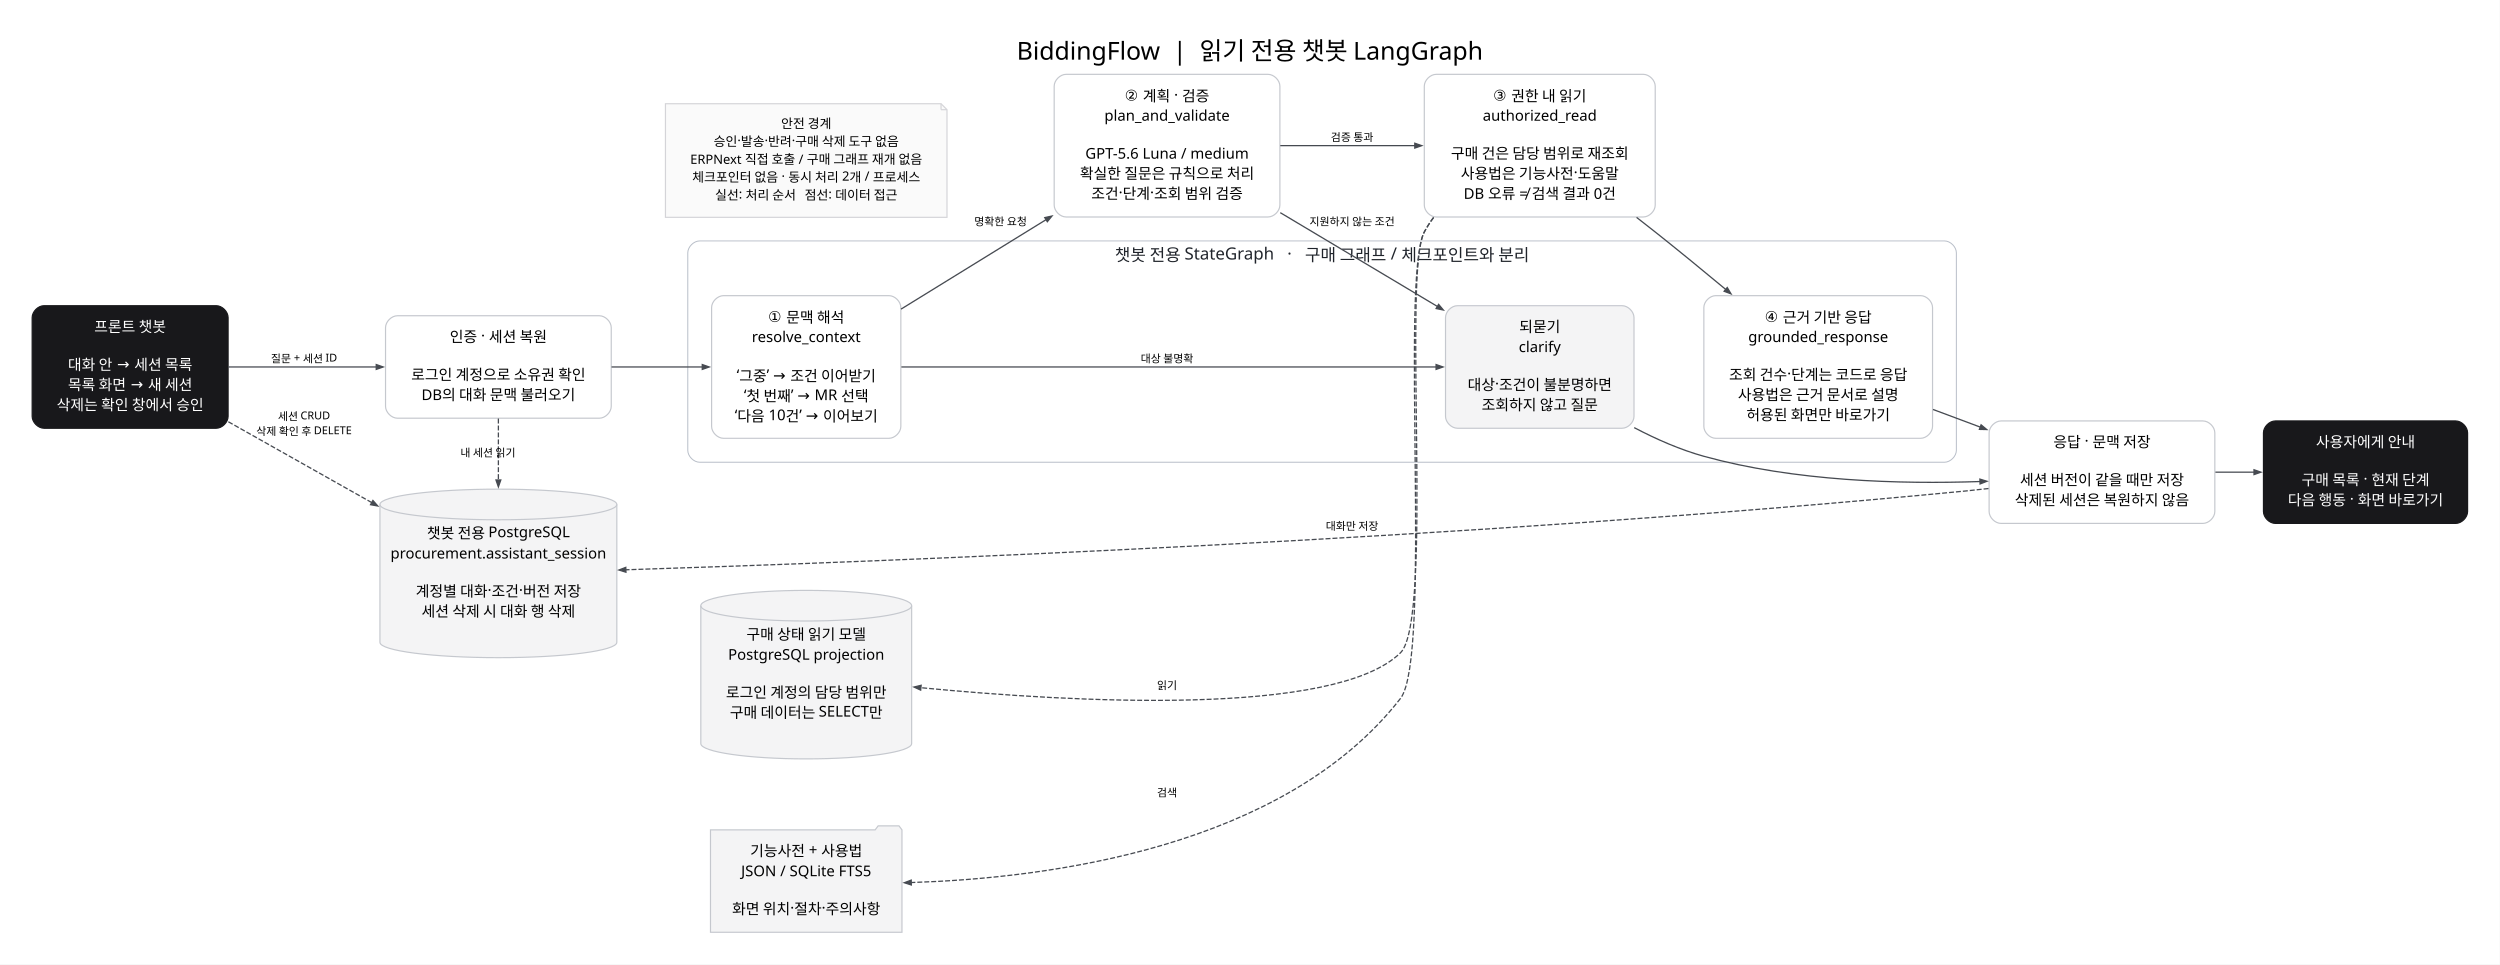
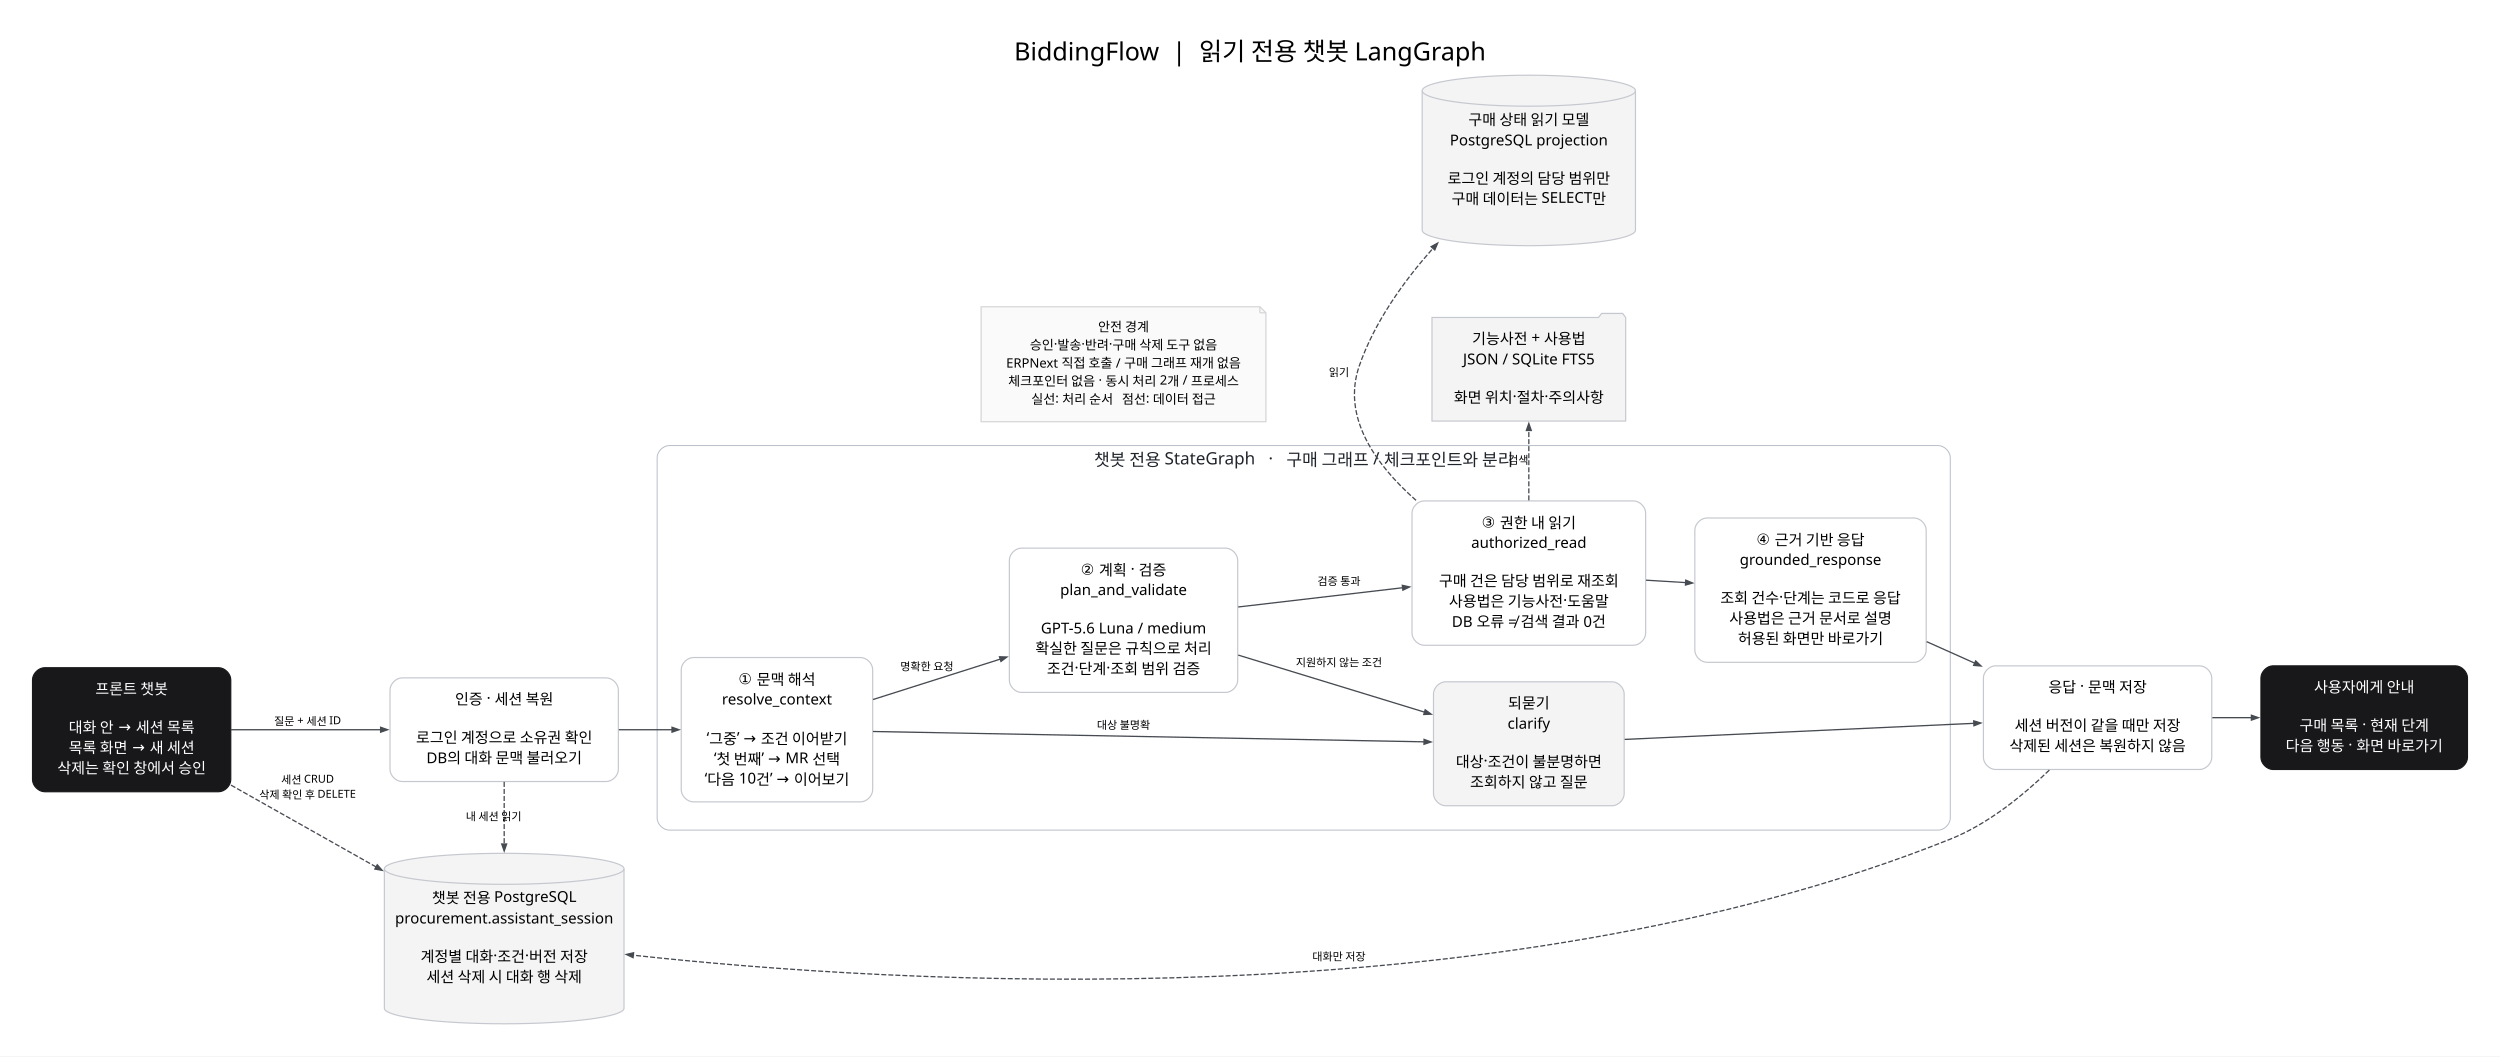
- <svg xmlns="http://www.w3.org/2000/svg" width="2519pt" height="972pt" viewBox="0.00 0.00 2519.00 972.00">
-   <g id="graph0" class="graph" transform="scale(1 1) rotate(0) translate(32.4 939.38)">
-     <polygon fill="white" stroke="none" points="-32.4,32.4 -32.4,-939.38 2486.34,-939.38 2486.34,32.4 -32.4,32.4" />
-     <text xml:space="preserve" text-anchor="middle" x="1226.97" y="-879.23" font-family="Malgun Gothic" font-size="25.00">BiddingFlow  |  읽기 전용 챗봇 LangGraph</text>
+ <svg xmlns="http://www.w3.org/2000/svg" width="2490pt" height="1052pt" viewBox="0.00 0.00 2490.00 1052.00">
+   <g id="graph0" class="graph" transform="scale(1 1) rotate(0) translate(32.4 1019.69)">
+     <polygon fill="white" stroke="none" points="-32.4,32.4 -32.4,-1019.69 2457.59,-1019.69 2457.59,32.4 -32.4,32.4" />
+     <text xml:space="preserve" text-anchor="middle" x="1212.6" y="-959.54" font-family="Malgun Gothic" font-size="25.00">BiddingFlow  |  읽기 전용 챗봇 LangGraph</text>
    <g id="clust1" class="cluster">
-       <path fill="white" stroke="#b8bec8" d="M672.61,-473.62C672.61,-473.62 1926.83,-473.62 1926.83,-473.62 1932.83,-473.62 1938.83,-479.62 1938.83,-485.62 1938.83,-485.62 1938.83,-684.62 1938.83,-684.62 1938.83,-690.62 1932.83,-696.62 1926.83,-696.62 1926.83,-696.62 672.61,-696.62 672.61,-696.62 666.61,-696.62 660.61,-690.62 660.61,-684.62 660.61,-684.62 660.61,-485.62 660.61,-485.62 660.61,-479.62 666.61,-473.62 672.61,-473.62" />
-       <text xml:space="preserve" text-anchor="middle" x="1299.72" y="-676.47" font-family="Malgun Gothic" font-size="17.00" fill="#20242b">챗봇 전용 StateGraph   ·   구매 그래프 / 체크포인트와 분리</text>
+       <path fill="white" stroke="#b8bec8" d="M634.11,-192.89C634.11,-192.89 1898.08,-192.89 1898.08,-192.89 1904.08,-192.89 1910.08,-198.89 1910.08,-204.89 1910.08,-204.89 1910.08,-563.89 1910.08,-563.89 1910.08,-569.89 1904.08,-575.89 1898.08,-575.89 1898.08,-575.89 634.11,-575.89 634.11,-575.89 628.11,-575.89 622.11,-569.89 622.11,-563.89 622.11,-563.89 622.11,-204.89 622.11,-204.89 622.11,-198.89 628.11,-192.89 634.11,-192.89" />
+       <text xml:space="preserve" text-anchor="middle" x="1266.1" y="-555.74" font-family="Malgun Gothic" font-size="17.00" fill="#20242b">챗봇 전용 StateGraph   ·   구매 그래프 / 체크포인트와 분리</text>
    </g>
    <g id="node1" class="node">
-       <path fill="#18181b" stroke="#18181b" stroke-width="1.2" d="M185.43,-631.36C185.43,-631.36 12,-631.36 12,-631.36 6,-631.36 0,-625.36 0,-619.36 0,-619.36 0,-519.88 0,-519.88 0,-513.88 6,-507.88 12,-507.88 12,-507.88 185.43,-507.88 185.43,-507.88 191.43,-507.88 197.43,-513.88 197.43,-519.88 197.43,-519.88 197.43,-619.36 197.43,-619.36 197.43,-625.36 191.43,-631.36 185.43,-631.36" />
-       <text xml:space="preserve" text-anchor="middle" x="98.72" y="-604.87" font-family="Malgun Gothic" font-size="15.00" fill="white">프론트 챗봇</text>
-       <text xml:space="preserve" text-anchor="middle" x="98.72" y="-566.62" font-family="Malgun Gothic" font-size="15.00" fill="white">대화 안 → 세션 목록</text>
-       <text xml:space="preserve" text-anchor="middle" x="98.72" y="-546.37" font-family="Malgun Gothic" font-size="15.00" fill="white">목록 화면 → 새 세션</text>
-       <text xml:space="preserve" text-anchor="middle" x="98.72" y="-526.12" font-family="Malgun Gothic" font-size="15.00" fill="white">삭제는 확인 창에서 승인</text>
+       <path fill="#18181b" stroke="#18181b" stroke-width="1.2" d="M185.43,-354.63C185.43,-354.63 12,-354.63 12,-354.63 6,-354.63 0,-348.63 0,-342.63 0,-342.63 0,-243.15 0,-243.15 0,-237.15 6,-231.15 12,-231.15 12,-231.15 185.43,-231.15 185.43,-231.15 191.43,-231.15 197.43,-237.15 197.43,-243.15 197.43,-243.15 197.43,-342.63 197.43,-342.63 197.43,-348.63 191.43,-354.63 185.43,-354.63" />
+       <text xml:space="preserve" text-anchor="middle" x="98.72" y="-328.14" font-family="Malgun Gothic" font-size="15.00" fill="white">프론트 챗봇</text>
+       <text xml:space="preserve" text-anchor="middle" x="98.72" y="-289.89" font-family="Malgun Gothic" font-size="15.00" fill="white">대화 안 → 세션 목록</text>
+       <text xml:space="preserve" text-anchor="middle" x="98.72" y="-269.64" font-family="Malgun Gothic" font-size="15.00" fill="white">목록 화면 → 새 세션</text>
+       <text xml:space="preserve" text-anchor="middle" x="98.72" y="-249.39" font-family="Malgun Gothic" font-size="15.00" fill="white">삭제는 확인 창에서 승인</text>
    </g>
    <g id="node2" class="node">
-       <path fill="#ffffff" stroke="#c5c8ce" stroke-width="1.2" d="M571.49,-621.23C571.49,-621.23 368.06,-621.23 368.06,-621.23 362.06,-621.23 356.06,-615.23 356.06,-609.23 356.06,-609.23 356.06,-530 356.06,-530 356.06,-524 362.06,-518 368.06,-518 368.06,-518 571.49,-518 571.49,-518 577.49,-518 583.49,-524 583.49,-530 583.49,-530 583.49,-609.23 583.49,-609.23 583.49,-615.23 577.49,-621.23 571.49,-621.23" />
-       <text xml:space="preserve" text-anchor="middle" x="469.77" y="-594.74" font-family="Malgun Gothic" font-size="15.00">인증 · 세션 복원</text>
-       <text xml:space="preserve" text-anchor="middle" x="469.77" y="-556.49" font-family="Malgun Gothic" font-size="15.00">로그인 계정으로 소유권 확인</text>
-       <text xml:space="preserve" text-anchor="middle" x="469.77" y="-536.24" font-family="Malgun Gothic" font-size="15.00">DB의 대화 문맥 불러오기</text>
+       <path fill="#ffffff" stroke="#c5c8ce" stroke-width="1.2" d="M571.49,-344.51C571.49,-344.51 368.06,-344.51 368.06,-344.51 362.06,-344.51 356.06,-338.51 356.06,-332.51 356.06,-332.51 356.06,-253.28 356.06,-253.28 356.06,-247.28 362.06,-241.28 368.06,-241.28 368.06,-241.28 571.49,-241.28 571.49,-241.28 577.49,-241.28 583.49,-247.28 583.49,-253.28 583.49,-253.28 583.49,-332.51 583.49,-332.51 583.49,-338.51 577.49,-344.51 571.49,-344.51" />
+       <text xml:space="preserve" text-anchor="middle" x="469.77" y="-318.02" font-family="Malgun Gothic" font-size="15.00">인증 · 세션 복원</text>
+       <text xml:space="preserve" text-anchor="middle" x="469.77" y="-279.77" font-family="Malgun Gothic" font-size="15.00">로그인 계정으로 소유권 확인</text>
+       <text xml:space="preserve" text-anchor="middle" x="469.77" y="-259.52" font-family="Malgun Gothic" font-size="15.00">DB의 대화 문맥 불러오기</text>
    </g>
    <g id="edge1" class="edge">
-       <path fill="none" stroke="#464a51" stroke-width="1.3" d="M197.65,-569.62C243.38,-569.62 298.29,-569.62 346.7,-569.62" />
-       <polygon fill="#464a51" stroke="#464a51" stroke-width="1.3" points="346.7,-572.07 353.7,-569.62 346.7,-567.17 346.7,-572.07" />
-       <text xml:space="preserve" text-anchor="middle" x="273.93" y="-574.16" font-family="Malgun Gothic" font-size="11.00">질문 + 세션 ID</text>
+       <path fill="none" stroke="#464a51" stroke-width="1.3" d="M197.65,-292.89C243.38,-292.89 298.29,-292.89 346.7,-292.89" />
+       <polygon fill="#464a51" stroke="#464a51" stroke-width="1.3" points="346.7,-295.34 353.7,-292.89 346.7,-290.44 346.7,-295.34" />
+       <text xml:space="preserve" text-anchor="middle" x="273.93" y="-297.44" font-family="Malgun Gothic" font-size="11.00">질문 + 세션 ID</text>
    </g>
    <g id="node10" class="node">
-       <path fill="#f4f4f5" stroke="#c5c8ce" stroke-width="1.2" d="M589.11,-431.07C589.11,-439.59 535.62,-446.51 469.77,-446.51 403.92,-446.51 350.43,-439.59 350.43,-431.07 350.43,-431.07 350.43,-292.16 350.43,-292.16 350.43,-283.64 403.92,-276.72 469.77,-276.72 535.62,-276.72 589.11,-283.64 589.11,-292.16 589.11,-292.16 589.11,-431.07 589.11,-431.07" />
-       <path fill="none" stroke="#c5c8ce" stroke-width="1.2" d="M589.11,-431.07C589.11,-422.56 535.62,-415.64 469.77,-415.64 403.92,-415.64 350.43,-422.56 350.43,-431.07" />
-       <text xml:space="preserve" text-anchor="middle" x="469.77" y="-396.87" font-family="Malgun Gothic" font-size="15.00">챗봇 전용 PostgreSQL</text>
-       <text xml:space="preserve" text-anchor="middle" x="469.77" y="-376.62" font-family="Malgun Gothic" font-size="15.00">procurement.assistant_session</text>
-       <text xml:space="preserve" text-anchor="middle" x="469.77" y="-338.37" font-family="Malgun Gothic" font-size="15.00">계정별 대화·조건·버전 저장</text>
-       <text xml:space="preserve" text-anchor="middle" x="469.77" y="-318.12" font-family="Malgun Gothic" font-size="15.00">세션 삭제 시 대화 행 삭제</text>
+       <path fill="#f4f4f5" stroke="#c5c8ce" stroke-width="1.2" d="M589.11,-154.35C589.11,-162.87 535.62,-169.78 469.77,-169.78 403.92,-169.78 350.43,-162.87 350.43,-154.35 350.43,-154.35 350.43,-15.43 350.43,-15.43 350.43,-6.92 403.92,0 469.77,0 535.62,0 589.11,-6.92 589.11,-15.43 589.11,-15.43 589.11,-154.35 589.11,-154.35" />
+       <path fill="none" stroke="#c5c8ce" stroke-width="1.2" d="M589.11,-154.35C589.11,-145.83 535.62,-138.91 469.77,-138.91 403.92,-138.91 350.43,-145.83 350.43,-154.35" />
+       <text xml:space="preserve" text-anchor="middle" x="469.77" y="-120.14" font-family="Malgun Gothic" font-size="15.00">챗봇 전용 PostgreSQL</text>
+       <text xml:space="preserve" text-anchor="middle" x="469.77" y="-99.89" font-family="Malgun Gothic" font-size="15.00">procurement.assistant_session</text>
+       <text xml:space="preserve" text-anchor="middle" x="469.77" y="-61.64" font-family="Malgun Gothic" font-size="15.00">계정별 대화·조건·버전 저장</text>
+       <text xml:space="preserve" text-anchor="middle" x="469.77" y="-41.39" font-family="Malgun Gothic" font-size="15.00">세션 삭제 시 대화 행 삭제</text>
    </g>
    <g id="edge13" class="edge">
-       <path fill="none" stroke="#464a51" stroke-width="1.3" stroke-dasharray="5,2" d="M197.65,-514.42C242.04,-489.4 295.08,-459.51 342.42,-432.83" />
-       <polygon fill="#464a51" stroke="#464a51" stroke-width="1.3" points="343.36,-435.11 348.26,-429.54 340.95,-430.84 343.36,-435.11" />
-       <text xml:space="preserve" text-anchor="middle" x="273.93" y="-515.95" font-family="Malgun Gothic" font-size="11.00">세션 CRUD</text>
-       <text xml:space="preserve" text-anchor="middle" x="273.93" y="-500.95" font-family="Malgun Gothic" font-size="11.00">삭제 확인 후 DELETE</text>
+       <path fill="none" stroke="#464a51" stroke-width="1.3" stroke-dasharray="5,2" d="M197.65,-237.7C242.04,-212.68 295.08,-182.79 342.42,-156.1" />
+       <polygon fill="#464a51" stroke="#464a51" stroke-width="1.3" points="343.36,-158.39 348.26,-152.81 340.95,-154.12 343.36,-158.39" />
+       <text xml:space="preserve" text-anchor="middle" x="273.93" y="-239.23" font-family="Malgun Gothic" font-size="11.00">세션 CRUD</text>
+       <text xml:space="preserve" text-anchor="middle" x="273.93" y="-224.23" font-family="Malgun Gothic" font-size="11.00">삭제 확인 후 DELETE</text>
    </g>
    <g id="node3" class="node">
-       <path fill="#ffffff" stroke="#c5c8ce" stroke-width="1.2" d="M863.29,-641.48C863.29,-641.48 696.61,-641.48 696.61,-641.48 690.61,-641.48 684.61,-635.48 684.61,-629.48 684.61,-629.48 684.61,-509.75 684.61,-509.75 684.61,-503.75 690.61,-497.75 696.61,-497.75 696.61,-497.75 863.29,-497.75 863.29,-497.75 869.29,-497.75 875.29,-503.75 875.29,-509.75 875.29,-509.75 875.29,-629.48 875.29,-629.48 875.29,-635.48 869.29,-641.48 863.29,-641.48" />
-       <text xml:space="preserve" text-anchor="middle" x="779.95" y="-614.99" font-family="Malgun Gothic" font-size="15.00">① 문맥 해석</text>
-       <text xml:space="preserve" text-anchor="middle" x="779.95" y="-594.74" font-family="Malgun Gothic" font-size="15.00">resolve_context</text>
-       <text xml:space="preserve" text-anchor="middle" x="779.95" y="-556.49" font-family="Malgun Gothic" font-size="15.00">‘그중’ → 조건 이어받기</text>
-       <text xml:space="preserve" text-anchor="middle" x="779.95" y="-536.24" font-family="Malgun Gothic" font-size="15.00">‘첫 번째’ → MR 선택</text>
-       <text xml:space="preserve" text-anchor="middle" x="779.95" y="-515.99" font-family="Malgun Gothic" font-size="15.00">‘다음 10건’ → 이어보기</text>
+       <path fill="#ffffff" stroke="#c5c8ce" stroke-width="1.2" d="M824.79,-364.76C824.79,-364.76 658.11,-364.76 658.11,-364.76 652.11,-364.76 646.11,-358.76 646.11,-352.76 646.11,-352.76 646.11,-233.03 646.11,-233.03 646.11,-227.03 652.11,-221.03 658.11,-221.03 658.11,-221.03 824.79,-221.03 824.79,-221.03 830.79,-221.03 836.79,-227.03 836.79,-233.03 836.79,-233.03 836.79,-352.76 836.79,-352.76 836.79,-358.76 830.79,-364.76 824.79,-364.76" />
+       <text xml:space="preserve" text-anchor="middle" x="741.45" y="-338.27" font-family="Malgun Gothic" font-size="15.00">① 문맥 해석</text>
+       <text xml:space="preserve" text-anchor="middle" x="741.45" y="-318.02" font-family="Malgun Gothic" font-size="15.00">resolve_context</text>
+       <text xml:space="preserve" text-anchor="middle" x="741.45" y="-279.77" font-family="Malgun Gothic" font-size="15.00">‘그중’ → 조건 이어받기</text>
+       <text xml:space="preserve" text-anchor="middle" x="741.45" y="-259.52" font-family="Malgun Gothic" font-size="15.00">‘첫 번째’ → MR 선택</text>
+       <text xml:space="preserve" text-anchor="middle" x="741.45" y="-239.27" font-family="Malgun Gothic" font-size="15.00">‘다음 10건’ → 이어보기</text>
    </g>
    <g id="edge7" class="edge">
-       <path fill="none" stroke="#464a51" stroke-width="1.3" d="M583.77,-569.62C613.79,-569.62 646.06,-569.62 675.54,-569.62" />
-       <polygon fill="#464a51" stroke="#464a51" stroke-width="1.3" points="675.21,-572.07 682.21,-569.62 675.21,-567.17 675.21,-572.07" />
+       <path fill="none" stroke="#464a51" stroke-width="1.3" d="M583.97,-292.89C601.68,-292.89 619.91,-292.89 637.38,-292.89" />
+       <polygon fill="#464a51" stroke="#464a51" stroke-width="1.3" points="636.92,-295.34 643.92,-292.89 636.92,-290.44 636.92,-295.34" />
    </g>
    <g id="edge11" class="edge">
-       <path fill="none" stroke="#464a51" stroke-width="1.3" stroke-dasharray="5,2" d="M469.77,-517.64C469.77,-498.81 469.77,-476.92 469.77,-455.59" />
-       <polygon fill="#464a51" stroke="#464a51" stroke-width="1.3" points="472.22,-455.78 469.77,-448.78 467.32,-455.78 472.22,-455.78" />
-       <text xml:space="preserve" text-anchor="middle" x="459.27" y="-479.3" font-family="Malgun Gothic" font-size="11.00">내 세션 읽기</text>
+       <path fill="none" stroke="#464a51" stroke-width="1.3" stroke-dasharray="5,2" d="M469.77,-240.92C469.77,-222.09 469.77,-200.19 469.77,-178.87" />
+       <polygon fill="#464a51" stroke="#464a51" stroke-width="1.3" points="472.22,-179.06 469.77,-172.06 467.32,-179.06 472.22,-179.06" />
+       <text xml:space="preserve" text-anchor="middle" x="459.27" y="-202.58" font-family="Malgun Gothic" font-size="11.00">내 세션 읽기</text>
    </g>
    <g id="node4" class="node">
-       <path fill="#ffffff" stroke="#c5c8ce" stroke-width="1.2" d="M1245.22,-864.48C1245.22,-864.48 1041.79,-864.48 1041.79,-864.48 1035.79,-864.48 1029.79,-858.48 1029.79,-852.48 1029.79,-852.48 1029.79,-732.75 1029.79,-732.75 1029.79,-726.75 1035.79,-720.75 1041.79,-720.75 1041.79,-720.75 1245.22,-720.75 1245.22,-720.75 1251.22,-720.75 1257.22,-726.75 1257.22,-732.75 1257.22,-732.75 1257.22,-852.48 1257.22,-852.48 1257.22,-858.48 1251.22,-864.48 1245.22,-864.48" />
-       <text xml:space="preserve" text-anchor="middle" x="1143.51" y="-837.99" font-family="Malgun Gothic" font-size="15.00">② 계획 · 검증</text>
-       <text xml:space="preserve" text-anchor="middle" x="1143.51" y="-817.74" font-family="Malgun Gothic" font-size="15.00">plan_and_validate</text>
-       <text xml:space="preserve" text-anchor="middle" x="1143.51" y="-779.49" font-family="Malgun Gothic" font-size="15.00">GPT-5.6 Luna / medium</text>
-       <text xml:space="preserve" text-anchor="middle" x="1143.51" y="-759.24" font-family="Malgun Gothic" font-size="15.00">확실한 질문은 규칙으로 처리</text>
-       <text xml:space="preserve" text-anchor="middle" x="1143.51" y="-738.99" font-family="Malgun Gothic" font-size="15.00">조건·단계·조회 범위 검증</text>
+       <path fill="#ffffff" stroke="#c5c8ce" stroke-width="1.2" d="M1188.35,-473.76C1188.35,-473.76 984.92,-473.76 984.92,-473.76 978.92,-473.76 972.92,-467.76 972.92,-461.76 972.92,-461.76 972.92,-342.03 972.92,-342.03 972.92,-336.03 978.92,-330.03 984.92,-330.03 984.92,-330.03 1188.35,-330.03 1188.35,-330.03 1194.35,-330.03 1200.35,-336.03 1200.35,-342.03 1200.35,-342.03 1200.35,-461.76 1200.35,-461.76 1200.35,-467.76 1194.35,-473.76 1188.35,-473.76" />
+       <text xml:space="preserve" text-anchor="middle" x="1086.63" y="-447.27" font-family="Malgun Gothic" font-size="15.00">② 계획 · 검증</text>
+       <text xml:space="preserve" text-anchor="middle" x="1086.63" y="-427.02" font-family="Malgun Gothic" font-size="15.00">plan_and_validate</text>
+       <text xml:space="preserve" text-anchor="middle" x="1086.63" y="-388.77" font-family="Malgun Gothic" font-size="15.00">GPT-5.6 Luna / medium</text>
+       <text xml:space="preserve" text-anchor="middle" x="1086.63" y="-368.52" font-family="Malgun Gothic" font-size="15.00">확실한 질문은 규칙으로 처리</text>
+       <text xml:space="preserve" text-anchor="middle" x="1086.63" y="-348.27" font-family="Malgun Gothic" font-size="15.00">조건·단계·조회 범위 검증</text>
    </g>
    <g id="edge2" class="edge">
-       <path fill="none" stroke="#464a51" stroke-width="1.3" d="M875.47,-627.91C920.16,-655.48 974.03,-688.7 1021.65,-718.07" />
-       <polygon fill="#464a51" stroke="#464a51" stroke-width="1.3" points="1020.31,-720.13 1027.56,-721.72 1022.88,-715.96 1020.31,-720.13" />
-       <text xml:space="preserve" text-anchor="middle" x="975.79" y="-712.2" font-family="Malgun Gothic" font-size="11.00">명확한 요청</text>
+       <path fill="none" stroke="#464a51" stroke-width="1.3" d="M837.13,-322.97C876.3,-335.4 922.2,-349.98 963.82,-363.2" />
+       <polygon fill="#464a51" stroke="#464a51" stroke-width="1.3" points="963.07,-365.54 970.49,-365.32 964.56,-360.87 963.07,-365.54" />
+       <text xml:space="preserve" text-anchor="middle" x="890.79" y="-351.94" font-family="Malgun Gothic" font-size="11.00">명확한 요청</text>
    </g>
    <g id="node7" class="node">
-       <path fill="#f4f4f5" stroke="#c5c8ce" stroke-width="1.2" d="M1602.02,-631.36C1602.02,-631.36 1436.1,-631.36 1436.1,-631.36 1430.1,-631.36 1424.1,-625.36 1424.1,-619.36 1424.1,-619.36 1424.1,-519.88 1424.1,-519.88 1424.1,-513.88 1430.1,-507.88 1436.1,-507.88 1436.1,-507.88 1602.02,-507.88 1602.02,-507.88 1608.02,-507.88 1614.02,-513.88 1614.02,-519.88 1614.02,-519.88 1614.02,-619.36 1614.02,-619.36 1614.02,-625.36 1608.02,-631.36 1602.02,-631.36" />
-       <text xml:space="preserve" text-anchor="middle" x="1519.06" y="-604.87" font-family="Malgun Gothic" font-size="15.00">되묻기</text>
-       <text xml:space="preserve" text-anchor="middle" x="1519.06" y="-584.62" font-family="Malgun Gothic" font-size="15.00">clarify</text>
-       <text xml:space="preserve" text-anchor="middle" x="1519.06" y="-546.37" font-family="Malgun Gothic" font-size="15.00">대상·조건이 불분명하면</text>
-       <text xml:space="preserve" text-anchor="middle" x="1519.06" y="-526.12" font-family="Malgun Gothic" font-size="15.00">조회하지 않고 질문</text>
+       <path fill="#f4f4f5" stroke="#c5c8ce" stroke-width="1.2" d="M1573.27,-340.63C1573.27,-340.63 1407.35,-340.63 1407.35,-340.63 1401.35,-340.63 1395.35,-334.63 1395.35,-328.63 1395.35,-328.63 1395.35,-229.15 1395.35,-229.15 1395.35,-223.15 1401.35,-217.15 1407.35,-217.15 1407.35,-217.15 1573.27,-217.15 1573.27,-217.15 1579.27,-217.15 1585.27,-223.15 1585.27,-229.15 1585.27,-229.15 1585.27,-328.63 1585.27,-328.63 1585.27,-334.63 1579.27,-340.63 1573.27,-340.63" />
+       <text xml:space="preserve" text-anchor="middle" x="1490.31" y="-314.14" font-family="Malgun Gothic" font-size="15.00">되묻기</text>
+       <text xml:space="preserve" text-anchor="middle" x="1490.31" y="-293.89" font-family="Malgun Gothic" font-size="15.00">clarify</text>
+       <text xml:space="preserve" text-anchor="middle" x="1490.31" y="-255.64" font-family="Malgun Gothic" font-size="15.00">대상·조건이 불분명하면</text>
+       <text xml:space="preserve" text-anchor="middle" x="1490.31" y="-235.39" font-family="Malgun Gothic" font-size="15.00">조회하지 않고 질문</text>
    </g>
    <g id="edge3" class="edge">
-       <path fill="none" stroke="#464a51" stroke-width="1.3" d="M875.81,-569.62C1014.44,-569.62 1271.43,-569.62 1414.72,-569.62" />
-       <polygon fill="#464a51" stroke="#464a51" stroke-width="1.3" points="1414.6,-572.07 1421.6,-569.62 1414.6,-567.17 1414.6,-572.07" />
-       <text xml:space="preserve" text-anchor="middle" x="1143.51" y="-574.16" font-family="Malgun Gothic" font-size="11.00">대상 불명확</text>
+       <path fill="none" stroke="#464a51" stroke-width="1.3" d="M837.04,-291.12C977.7,-288.48 1241,-283.55 1386.36,-280.82" />
+       <polygon fill="#464a51" stroke="#464a51" stroke-width="1.3" points="1385.98,-283.28 1392.93,-280.7 1385.89,-278.38 1385.98,-283.28" />
+       <text xml:space="preserve" text-anchor="middle" x="1086.63" y="-293.6" font-family="Malgun Gothic" font-size="11.00">대상 불명확</text>
    </g>
    <g id="node5" class="node">
-       <path fill="#ffffff" stroke="#c5c8ce" stroke-width="1.2" d="M1623.4,-864.48C1623.4,-864.48 1414.72,-864.48 1414.72,-864.48 1408.72,-864.48 1402.72,-858.48 1402.72,-852.48 1402.72,-852.48 1402.72,-732.75 1402.72,-732.75 1402.72,-726.75 1408.72,-720.75 1414.72,-720.75 1414.72,-720.75 1623.4,-720.75 1623.4,-720.75 1629.4,-720.75 1635.4,-726.75 1635.4,-732.75 1635.4,-732.75 1635.4,-852.48 1635.4,-852.48 1635.4,-858.48 1629.4,-864.48 1623.4,-864.48" />
-       <text xml:space="preserve" text-anchor="middle" x="1519.06" y="-837.99" font-family="Malgun Gothic" font-size="15.00">③ 권한 내 읽기</text>
-       <text xml:space="preserve" text-anchor="middle" x="1519.06" y="-817.74" font-family="Malgun Gothic" font-size="15.00">authorized_read</text>
-       <text xml:space="preserve" text-anchor="middle" x="1519.06" y="-779.49" font-family="Malgun Gothic" font-size="15.00">구매 건은 담당 범위로 재조회</text>
-       <text xml:space="preserve" text-anchor="middle" x="1519.06" y="-759.24" font-family="Malgun Gothic" font-size="15.00">사용법은 기능사전·도움말</text>
-       <text xml:space="preserve" text-anchor="middle" x="1519.06" y="-738.99" font-family="Malgun Gothic" font-size="15.00">DB 오류 ≠ 검색 결과 0건</text>
+       <path fill="#ffffff" stroke="#c5c8ce" stroke-width="1.2" d="M1594.65,-520.76C1594.65,-520.76 1385.97,-520.76 1385.97,-520.76 1379.97,-520.76 1373.97,-514.76 1373.97,-508.76 1373.97,-508.76 1373.97,-389.03 1373.97,-389.03 1373.97,-383.03 1379.97,-377.03 1385.97,-377.03 1385.97,-377.03 1594.65,-377.03 1594.65,-377.03 1600.65,-377.03 1606.65,-383.03 1606.65,-389.03 1606.65,-389.03 1606.65,-508.76 1606.65,-508.76 1606.65,-514.76 1600.65,-520.76 1594.65,-520.76" />
+       <text xml:space="preserve" text-anchor="middle" x="1490.31" y="-494.27" font-family="Malgun Gothic" font-size="15.00">③ 권한 내 읽기</text>
+       <text xml:space="preserve" text-anchor="middle" x="1490.31" y="-474.02" font-family="Malgun Gothic" font-size="15.00">authorized_read</text>
+       <text xml:space="preserve" text-anchor="middle" x="1490.31" y="-435.77" font-family="Malgun Gothic" font-size="15.00">구매 건은 담당 범위로 재조회</text>
+       <text xml:space="preserve" text-anchor="middle" x="1490.31" y="-415.52" font-family="Malgun Gothic" font-size="15.00">사용법은 기능사전·도움말</text>
+       <text xml:space="preserve" text-anchor="middle" x="1490.31" y="-395.27" font-family="Malgun Gothic" font-size="15.00">DB 오류 ≠ 검색 결과 0건</text>
    </g>
    <g id="edge4" class="edge">
-       <path fill="none" stroke="#464a51" stroke-width="1.3" d="M1257.6,-792.62C1300.48,-792.62 1349.53,-792.62 1393.42,-792.62" />
-       <polygon fill="#464a51" stroke="#464a51" stroke-width="1.3" points="1393.15,-795.07 1400.15,-792.62 1393.15,-790.17 1393.15,-795.07" />
-       <text xml:space="preserve" text-anchor="middle" x="1329.97" y="-797.16" font-family="Malgun Gothic" font-size="11.00">검증 통과</text>
+       <path fill="none" stroke="#464a51" stroke-width="1.3" d="M1200.86,-415.14C1251.96,-421.12 1312.47,-428.2 1364.84,-434.33" />
+       <polygon fill="#464a51" stroke="#464a51" stroke-width="1.3" points="1364.32,-436.73 1371.55,-435.11 1364.89,-431.87 1364.32,-436.73" />
+       <text xml:space="preserve" text-anchor="middle" x="1301.22" y="-436.9" font-family="Malgun Gothic" font-size="11.00">검증 통과</text>
    </g>
    <g id="edge5" class="edge">
-       <path fill="none" stroke="#464a51" stroke-width="1.3" d="M1257.6,-725.1C1308.05,-694.98 1367.04,-659.77 1416.11,-630.47" />
-       <polygon fill="#464a51" stroke="#464a51" stroke-width="1.3" points="1417.15,-632.71 1421.9,-627.02 1414.63,-628.5 1417.15,-632.71" />
-       <text xml:space="preserve" text-anchor="middle" x="1329.97" y="-712.2" font-family="Malgun Gothic" font-size="11.00">지원하지 않는 조건</text>
+       <path fill="none" stroke="#464a51" stroke-width="1.3" d="M1200.86,-367.22C1259.24,-349.34 1329.91,-327.7 1386.68,-310.32" />
+       <polygon fill="#464a51" stroke="#464a51" stroke-width="1.3" points="1387.1,-312.75 1393.07,-308.36 1385.66,-308.07 1387.1,-312.75" />
+       <text xml:space="preserve" text-anchor="middle" x="1301.22" y="-355.96" font-family="Malgun Gothic" font-size="11.00">지원하지 않는 조건</text>
    </g>
    <g id="node6" class="node">
-       <path fill="#ffffff" stroke="#c5c8ce" stroke-width="1.2" d="M1902.83,-641.48C1902.83,-641.48 1696.4,-641.48 1696.4,-641.48 1690.4,-641.48 1684.4,-635.48 1684.4,-629.48 1684.4,-629.48 1684.4,-509.75 1684.4,-509.75 1684.4,-503.75 1690.4,-497.75 1696.4,-497.75 1696.4,-497.75 1902.83,-497.75 1902.83,-497.75 1908.83,-497.75 1914.83,-503.75 1914.83,-509.75 1914.83,-509.75 1914.83,-629.48 1914.83,-629.48 1914.83,-635.48 1908.83,-641.48 1902.83,-641.48" />
-       <text xml:space="preserve" text-anchor="middle" x="1799.62" y="-614.99" font-family="Malgun Gothic" font-size="15.00">④ 근거 기반 응답</text>
-       <text xml:space="preserve" text-anchor="middle" x="1799.62" y="-594.74" font-family="Malgun Gothic" font-size="15.00">grounded_response</text>
-       <text xml:space="preserve" text-anchor="middle" x="1799.62" y="-556.49" font-family="Malgun Gothic" font-size="15.00">조회 건수·단계는 코드로 응답</text>
-       <text xml:space="preserve" text-anchor="middle" x="1799.62" y="-536.24" font-family="Malgun Gothic" font-size="15.00">사용법은 근거 문서로 설명</text>
-       <text xml:space="preserve" text-anchor="middle" x="1799.62" y="-515.99" font-family="Malgun Gothic" font-size="15.00">허용된 화면만 바로가기</text>
+       <path fill="#ffffff" stroke="#c5c8ce" stroke-width="1.2" d="M1874.08,-503.76C1874.08,-503.76 1667.65,-503.76 1667.65,-503.76 1661.65,-503.76 1655.65,-497.76 1655.65,-491.76 1655.65,-491.76 1655.65,-372.03 1655.65,-372.03 1655.65,-366.03 1661.65,-360.03 1667.65,-360.03 1667.65,-360.03 1874.08,-360.03 1874.08,-360.03 1880.08,-360.03 1886.08,-366.03 1886.08,-372.03 1886.08,-372.03 1886.08,-491.76 1886.08,-491.76 1886.08,-497.76 1880.08,-503.76 1874.08,-503.76" />
+       <text xml:space="preserve" text-anchor="middle" x="1770.87" y="-477.27" font-family="Malgun Gothic" font-size="15.00">④ 근거 기반 응답</text>
+       <text xml:space="preserve" text-anchor="middle" x="1770.87" y="-457.02" font-family="Malgun Gothic" font-size="15.00">grounded_response</text>
+       <text xml:space="preserve" text-anchor="middle" x="1770.87" y="-418.77" font-family="Malgun Gothic" font-size="15.00">조회 건수·단계는 코드로 응답</text>
+       <text xml:space="preserve" text-anchor="middle" x="1770.87" y="-398.52" font-family="Malgun Gothic" font-size="15.00">사용법은 근거 문서로 설명</text>
+       <text xml:space="preserve" text-anchor="middle" x="1770.87" y="-378.27" font-family="Malgun Gothic" font-size="15.00">허용된 화면만 바로가기</text>
    </g>
    <g id="edge6" class="edge">
-       <path fill="none" stroke="#464a51" stroke-width="1.3" d="M1616.62,-720.33C1623,-715.38 1629.31,-710.45 1635.4,-705.62 1658.68,-687.15 1683.47,-666.85 1706.51,-647.68" />
-       <polygon fill="#464a51" stroke="#464a51" stroke-width="1.3" points="1707.96,-649.67 1711.77,-643.3 1704.82,-645.9 1707.96,-649.67" />
+       <path fill="none" stroke="#464a51" stroke-width="1.3" d="M1607.02,-441.83C1620.14,-441.03 1633.55,-440.21 1646.76,-439.41" />
+       <polygon fill="#464a51" stroke="#464a51" stroke-width="1.3" points="1646.61,-441.87 1653.44,-439 1646.31,-436.98 1646.61,-441.87" />
    </g>
    <g id="node11" class="node">
-       <path fill="#f4f4f5" stroke="#c5c8ce" stroke-width="1.2" d="M886.17,-329.07C886.17,-337.59 838.56,-344.51 779.95,-344.51 721.34,-344.51 673.74,-337.59 673.74,-329.07 673.74,-329.07 673.74,-190.16 673.74,-190.16 673.74,-181.64 721.34,-174.72 779.95,-174.72 838.56,-174.72 886.17,-181.64 886.17,-190.16 886.17,-190.16 886.17,-329.07 886.17,-329.07" />
-       <path fill="none" stroke="#c5c8ce" stroke-width="1.2" d="M886.17,-329.07C886.17,-320.56 838.56,-313.64 779.95,-313.64 721.34,-313.64 673.74,-320.56 673.74,-329.07" />
-       <text xml:space="preserve" text-anchor="middle" x="779.95" y="-294.87" font-family="Malgun Gothic" font-size="15.00">구매 상태 읽기 모델</text>
-       <text xml:space="preserve" text-anchor="middle" x="779.95" y="-274.62" font-family="Malgun Gothic" font-size="15.00">PostgreSQL projection</text>
-       <text xml:space="preserve" text-anchor="middle" x="779.95" y="-236.37" font-family="Malgun Gothic" font-size="15.00">로그인 계정의 담당 범위만</text>
-       <text xml:space="preserve" text-anchor="middle" x="779.95" y="-216.12" font-family="Malgun Gothic" font-size="15.00">구매 데이터는 SELECT만</text>
+       <path fill="#f4f4f5" stroke="#c5c8ce" stroke-width="1.2" d="M1596.52,-929.35C1596.52,-937.87 1548.92,-944.78 1490.31,-944.78 1431.7,-944.78 1384.1,-937.87 1384.1,-929.35 1384.1,-929.35 1384.1,-790.43 1384.1,-790.43 1384.1,-781.92 1431.7,-775 1490.31,-775 1548.92,-775 1596.52,-781.92 1596.52,-790.43 1596.52,-790.43 1596.52,-929.35 1596.52,-929.35" />
+       <path fill="none" stroke="#c5c8ce" stroke-width="1.2" d="M1596.52,-929.35C1596.52,-920.83 1548.92,-913.91 1490.31,-913.91 1431.7,-913.91 1384.1,-920.83 1384.1,-929.35" />
+       <text xml:space="preserve" text-anchor="middle" x="1490.31" y="-895.14" font-family="Malgun Gothic" font-size="15.00">구매 상태 읽기 모델</text>
+       <text xml:space="preserve" text-anchor="middle" x="1490.31" y="-874.89" font-family="Malgun Gothic" font-size="15.00">PostgreSQL projection</text>
+       <text xml:space="preserve" text-anchor="middle" x="1490.31" y="-836.64" font-family="Malgun Gothic" font-size="15.00">로그인 계정의 담당 범위만</text>
+       <text xml:space="preserve" text-anchor="middle" x="1490.31" y="-816.39" font-family="Malgun Gothic" font-size="15.00">구매 데이터는 SELECT만</text>
    </g>
    <g id="edge14" class="edge">
-       <path fill="none" stroke="#464a51" stroke-width="1.3" stroke-dasharray="5,2" d="M1412.1,-720.24C1408.6,-715.58 1405.44,-710.7 1402.72,-705.62 1380.49,-663.99 1412.41,-314.65 1378.72,-281.62 1312.72,-216.91 1049.48,-231.55 895.21,-246.48" />
-       <polygon fill="#464a51" stroke="#464a51" stroke-width="1.3" points="895.26,-244.01 888.54,-247.13 895.74,-248.89 895.26,-244.01" />
-       <text xml:space="preserve" text-anchor="middle" x="1143.51" y="-244.84" font-family="Malgun Gothic" font-size="11.00">읽기</text>
+       <path fill="none" stroke="#464a51" stroke-width="1.3" stroke-dasharray="5,2" d="M1377.99,-521.32C1336.74,-557.69 1303.91,-604.76 1321.48,-655.39 1336.49,-698.61 1365.28,-739.1 1394.9,-772.45" />
+       <polygon fill="#464a51" stroke="#464a51" stroke-width="1.3" points="1393,-774.01 1399.51,-777.56 1396.64,-770.73 1393,-774.01" />
+       <text xml:space="preserve" text-anchor="middle" x="1301.22" y="-644.94" font-family="Malgun Gothic" font-size="11.00">읽기</text>
    </g>
    <g id="node12" class="node">
-       <polygon fill="#f4f4f5" stroke="#c5c8ce" stroke-width="1.2" points="876.42,-103.23 873.42,-107.23 852.42,-107.23 849.42,-103.23 683.49,-103.23 683.49,0 876.42,0 876.42,-103.23" />
-       <text xml:space="preserve" text-anchor="middle" x="779.95" y="-76.74" font-family="Malgun Gothic" font-size="15.00">기능사전 + 사용법</text>
-       <text xml:space="preserve" text-anchor="middle" x="779.95" y="-56.49" font-family="Malgun Gothic" font-size="15.00">JSON / SQLite FTS5</text>
-       <text xml:space="preserve" text-anchor="middle" x="779.95" y="-18.24" font-family="Malgun Gothic" font-size="15.00">화면 위치·절차·주의사항</text>
+       <polygon fill="#f4f4f5" stroke="#c5c8ce" stroke-width="1.2" points="1586.77,-703.51 1583.77,-707.51 1562.77,-707.51 1559.77,-703.51 1393.85,-703.51 1393.85,-600.28 1586.77,-600.28 1586.77,-703.51" />
+       <text xml:space="preserve" text-anchor="middle" x="1490.31" y="-677.02" font-family="Malgun Gothic" font-size="15.00">기능사전 + 사용법</text>
+       <text xml:space="preserve" text-anchor="middle" x="1490.31" y="-656.77" font-family="Malgun Gothic" font-size="15.00">JSON / SQLite FTS5</text>
+       <text xml:space="preserve" text-anchor="middle" x="1490.31" y="-618.52" font-family="Malgun Gothic" font-size="15.00">화면 위치·절차·주의사항</text>
    </g>
    <g id="edge15" class="edge">
-       <path fill="none" stroke="#464a51" stroke-width="1.3" stroke-dasharray="5,2" d="M1412.06,-720.26C1408.57,-715.59 1405.42,-710.71 1402.72,-705.62 1378.21,-659.42 1410.85,-276.87 1378.72,-235.62 1261.46,-85.03 1023.43,-54.49 885.74,-50.13" />
-       <polygon fill="#464a51" stroke="#464a51" stroke-width="1.3" points="885.85,-47.68 878.79,-49.94 885.72,-52.58 885.85,-47.68" />
-       <text xml:space="preserve" text-anchor="middle" x="1143.51" y="-136.81" font-family="Malgun Gothic" font-size="11.00">검색</text>
+       <path fill="none" stroke="#464a51" stroke-width="1.3" stroke-dasharray="5,2" d="M1490.31,-521.32C1490.31,-544.14 1490.31,-569.1 1490.31,-591.02" />
+       <polygon fill="#464a51" stroke="#464a51" stroke-width="1.3" points="1487.86,-590.93 1490.31,-597.93 1492.76,-590.93 1487.86,-590.93" />
+       <text xml:space="preserve" text-anchor="middle" x="1479.81" y="-557.57" font-family="Malgun Gothic" font-size="11.00">검색</text>
    </g>
    <g id="node8" class="node">
-       <path fill="#ffffff" stroke="#c5c8ce" stroke-width="1.2" d="M2187.26,-515.23C2187.26,-515.23 1983.83,-515.23 1983.83,-515.23 1977.83,-515.23 1971.83,-509.23 1971.83,-503.23 1971.83,-503.23 1971.83,-424 1971.83,-424 1971.83,-418 1977.83,-412 1983.83,-412 1983.83,-412 2187.26,-412 2187.26,-412 2193.26,-412 2199.26,-418 2199.26,-424 2199.26,-424 2199.26,-503.23 2199.26,-503.23 2199.26,-509.23 2193.26,-515.23 2187.26,-515.23" />
-       <text xml:space="preserve" text-anchor="middle" x="2085.55" y="-488.74" font-family="Malgun Gothic" font-size="15.00">응답 · 문맥 저장</text>
-       <text xml:space="preserve" text-anchor="middle" x="2085.55" y="-450.49" font-family="Malgun Gothic" font-size="15.00">세션 버전이 같을 때만 저장</text>
-       <text xml:space="preserve" text-anchor="middle" x="2085.55" y="-430.24" font-family="Malgun Gothic" font-size="15.00">삭제된 세션은 복원하지 않음</text>
+       <path fill="#ffffff" stroke="#c5c8ce" stroke-width="1.2" d="M2158.51,-356.51C2158.51,-356.51 1955.08,-356.51 1955.08,-356.51 1949.08,-356.51 1943.08,-350.51 1943.08,-344.51 1943.08,-344.51 1943.08,-265.28 1943.08,-265.28 1943.08,-259.28 1949.08,-253.28 1955.08,-253.28 1955.08,-253.28 2158.51,-253.28 2158.51,-253.28 2164.51,-253.28 2170.51,-259.28 2170.51,-265.28 2170.51,-265.28 2170.51,-344.51 2170.51,-344.51 2170.51,-350.51 2164.51,-356.51 2158.51,-356.51" />
+       <text xml:space="preserve" text-anchor="middle" x="2056.8" y="-330.02" font-family="Malgun Gothic" font-size="15.00">응답 · 문맥 저장</text>
+       <text xml:space="preserve" text-anchor="middle" x="2056.8" y="-291.77" font-family="Malgun Gothic" font-size="15.00">세션 버전이 같을 때만 저장</text>
+       <text xml:space="preserve" text-anchor="middle" x="2056.8" y="-271.52" font-family="Malgun Gothic" font-size="15.00">삭제된 세션은 복원하지 않음</text>
    </g>
    <g id="edge8" class="edge">
-       <path fill="none" stroke="#464a51" stroke-width="1.3" d="M1915.28,-526.81C1931.01,-520.93 1947.2,-514.89 1963.05,-508.97" />
-       <polygon fill="#464a51" stroke="#464a51" stroke-width="1.3" points="1963.75,-511.33 1969.45,-506.58 1962.04,-506.74 1963.75,-511.33" />
+       <path fill="none" stroke="#464a51" stroke-width="1.3" d="M1886.53,-380.6C1902.4,-373.5 1918.75,-366.19 1934.73,-359.04" />
+       <polygon fill="#464a51" stroke="#464a51" stroke-width="1.3" points="1935.36,-361.45 1940.75,-356.35 1933.36,-356.97 1935.36,-361.45" />
    </g>
    <g id="edge9" class="edge">
-       <path fill="none" stroke="#464a51" stroke-width="1.3" d="M1614.21,-508.5C1636.41,-496.84 1660.58,-486.22 1684.4,-479.62 1775.38,-454.39 1882.44,-451.42 1962.91,-454.2" />
-       <polygon fill="#464a51" stroke="#464a51" stroke-width="1.3" points="1962.55,-456.64 1969.64,-454.45 1962.73,-451.74 1962.55,-456.64" />
+       <path fill="none" stroke="#464a51" stroke-width="1.3" d="M1585.79,-283.24C1681.34,-287.65 1829.44,-294.47 1933.81,-299.27" />
+       <polygon fill="#464a51" stroke="#464a51" stroke-width="1.3" points="1933.43,-301.71 1940.54,-299.58 1933.66,-296.81 1933.43,-301.71" />
    </g>
    <g id="node9" class="node">
-       <path fill="#18181b" stroke="#18181b" stroke-width="1.2" d="M2441.94,-515.23C2441.94,-515.23 2260.26,-515.23 2260.26,-515.23 2254.26,-515.23 2248.26,-509.23 2248.26,-503.23 2248.26,-503.23 2248.26,-424 2248.26,-424 2248.26,-418 2254.26,-412 2260.26,-412 2260.26,-412 2441.94,-412 2441.94,-412 2447.94,-412 2453.94,-418 2453.94,-424 2453.94,-424 2453.94,-503.23 2453.94,-503.23 2453.94,-509.23 2447.94,-515.23 2441.94,-515.23" />
-       <text xml:space="preserve" text-anchor="middle" x="2351.1" y="-488.74" font-family="Malgun Gothic" font-size="15.00" fill="white">사용자에게 안내</text>
-       <text xml:space="preserve" text-anchor="middle" x="2351.1" y="-450.49" font-family="Malgun Gothic" font-size="15.00" fill="white">구매 목록 · 현재 단계</text>
-       <text xml:space="preserve" text-anchor="middle" x="2351.1" y="-430.24" font-family="Malgun Gothic" font-size="15.00" fill="white">다음 행동 · 화면 바로가기</text>
+       <path fill="#18181b" stroke="#18181b" stroke-width="1.2" d="M2413.19,-356.51C2413.19,-356.51 2231.51,-356.51 2231.51,-356.51 2225.51,-356.51 2219.51,-350.51 2219.51,-344.51 2219.51,-344.51 2219.51,-265.28 2219.51,-265.28 2219.51,-259.28 2225.51,-253.28 2231.51,-253.28 2231.51,-253.28 2413.19,-253.28 2413.19,-253.28 2419.19,-253.28 2425.19,-259.28 2425.19,-265.28 2425.19,-265.28 2425.19,-344.51 2425.19,-344.51 2425.19,-350.51 2419.19,-356.51 2413.19,-356.51" />
+       <text xml:space="preserve" text-anchor="middle" x="2322.35" y="-330.02" font-family="Malgun Gothic" font-size="15.00" fill="white">사용자에게 안내</text>
+       <text xml:space="preserve" text-anchor="middle" x="2322.35" y="-291.77" font-family="Malgun Gothic" font-size="15.00" fill="white">구매 목록 · 현재 단계</text>
+       <text xml:space="preserve" text-anchor="middle" x="2322.35" y="-271.52" font-family="Malgun Gothic" font-size="15.00" fill="white">다음 행동 · 화면 바로가기</text>
    </g>
    <g id="edge10" class="edge">
-       <path fill="none" stroke="#464a51" stroke-width="1.3" d="M2199.85,-463.62C2212.77,-463.62 2225.93,-463.62 2238.83,-463.62" />
-       <polygon fill="#464a51" stroke="#464a51" stroke-width="1.3" points="2238.74,-466.07 2245.74,-463.62 2238.74,-461.17 2238.74,-466.07" />
+       <path fill="none" stroke="#464a51" stroke-width="1.3" d="M2171.1,-304.89C2184.02,-304.89 2197.18,-304.89 2210.08,-304.89" />
+       <polygon fill="#464a51" stroke="#464a51" stroke-width="1.3" points="2209.99,-307.34 2216.99,-304.89 2209.99,-302.44 2209.99,-307.34" />
    </g>
    <g id="edge12" class="edge">
-       <path fill="none" stroke="#464a51" stroke-width="1.3" stroke-dasharray="5,2" d="M1971.23,-447.14C1963.32,-446.21 1955.46,-445.36 1947.83,-444.62 1449.58,-396.08 853.81,-373.34 597.84,-365.25" />
-       <polygon fill="#464a51" stroke="#464a51" stroke-width="1.3" points="598.29,-362.81 591.22,-365.04 598.14,-367.71 598.29,-362.81" />
-       <text xml:space="preserve" text-anchor="middle" x="1329.97" y="-405.41" font-family="Malgun Gothic" font-size="11.00">대화만 저장</text>
+       <path fill="none" stroke="#464a51" stroke-width="1.3" stroke-dasharray="5,2" d="M2008.75,-252.71C1982.45,-227.21 1947.48,-198.86 1910.08,-183.89 1455.71,-1.97 856.4,-40.09 598.14,-68.33" />
+       <polygon fill="#464a51" stroke="#464a51" stroke-width="1.3" points="598.12,-65.87 591.43,-69.07 598.66,-70.74 598.12,-65.87" />
+       <text xml:space="preserve" text-anchor="middle" x="1301.22" y="-63.02" font-family="Malgun Gothic" font-size="11.00">대화만 저장</text>
    </g>
    <g id="node13" class="node">
-       <polygon fill="#fafafa" stroke="#d4d4d8" stroke-width="1.2" points="915.79,-834.86 638.11,-834.86 638.11,-720.38 921.79,-720.38 921.79,-828.86 915.79,-834.86" />
-       <polyline fill="none" stroke="#d4d4d8" stroke-width="1.2" points="915.79,-834.86 915.79,-828.86" />
-       <polyline fill="none" stroke="#d4d4d8" stroke-width="1.2" points="921.79,-828.86 915.79,-828.86" />
-       <text xml:space="preserve" text-anchor="middle" x="779.95" y="-810.26" font-family="Malgun Gothic" font-size="13.00">안전 경계</text>
-       <text xml:space="preserve" text-anchor="middle" x="779.95" y="-792.26" font-family="Malgun Gothic" font-size="13.00">승인·발송·반려·구매 삭제 도구 없음</text>
-       <text xml:space="preserve" text-anchor="middle" x="779.95" y="-774.26" font-family="Malgun Gothic" font-size="13.00">ERPNext 직접 호출 / 구매 그래프 재개 없음</text>
-       <text xml:space="preserve" text-anchor="middle" x="779.95" y="-756.26" font-family="Malgun Gothic" font-size="13.00">체크포인터 없음 · 동시 처리 2개 / 프로세스</text>
-       <text xml:space="preserve" text-anchor="middle" x="779.95" y="-738.26" font-family="Malgun Gothic" font-size="13.00">실선: 처리 순서   점선: 데이터 접근</text>
+       <polygon fill="#fafafa" stroke="#d4d4d8" stroke-width="1.2" points="1222.47,-714.13 944.79,-714.13 944.79,-599.65 1228.47,-599.65 1228.47,-708.13 1222.47,-714.13" />
+       <polyline fill="none" stroke="#d4d4d8" stroke-width="1.2" points="1222.47,-714.13 1222.47,-708.13" />
+       <polyline fill="none" stroke="#d4d4d8" stroke-width="1.2" points="1228.47,-708.13 1222.47,-708.13" />
+       <text xml:space="preserve" text-anchor="middle" x="1086.63" y="-689.54" font-family="Malgun Gothic" font-size="13.00">안전 경계</text>
+       <text xml:space="preserve" text-anchor="middle" x="1086.63" y="-671.54" font-family="Malgun Gothic" font-size="13.00">승인·발송·반려·구매 삭제 도구 없음</text>
+       <text xml:space="preserve" text-anchor="middle" x="1086.63" y="-653.54" font-family="Malgun Gothic" font-size="13.00">ERPNext 직접 호출 / 구매 그래프 재개 없음</text>
+       <text xml:space="preserve" text-anchor="middle" x="1086.63" y="-635.54" font-family="Malgun Gothic" font-size="13.00">체크포인터 없음 · 동시 처리 2개 / 프로세스</text>
+       <text xml:space="preserve" text-anchor="middle" x="1086.63" y="-617.54" font-family="Malgun Gothic" font-size="13.00">실선: 처리 순서   점선: 데이터 접근</text>
    </g>
  </g>
</svg>
